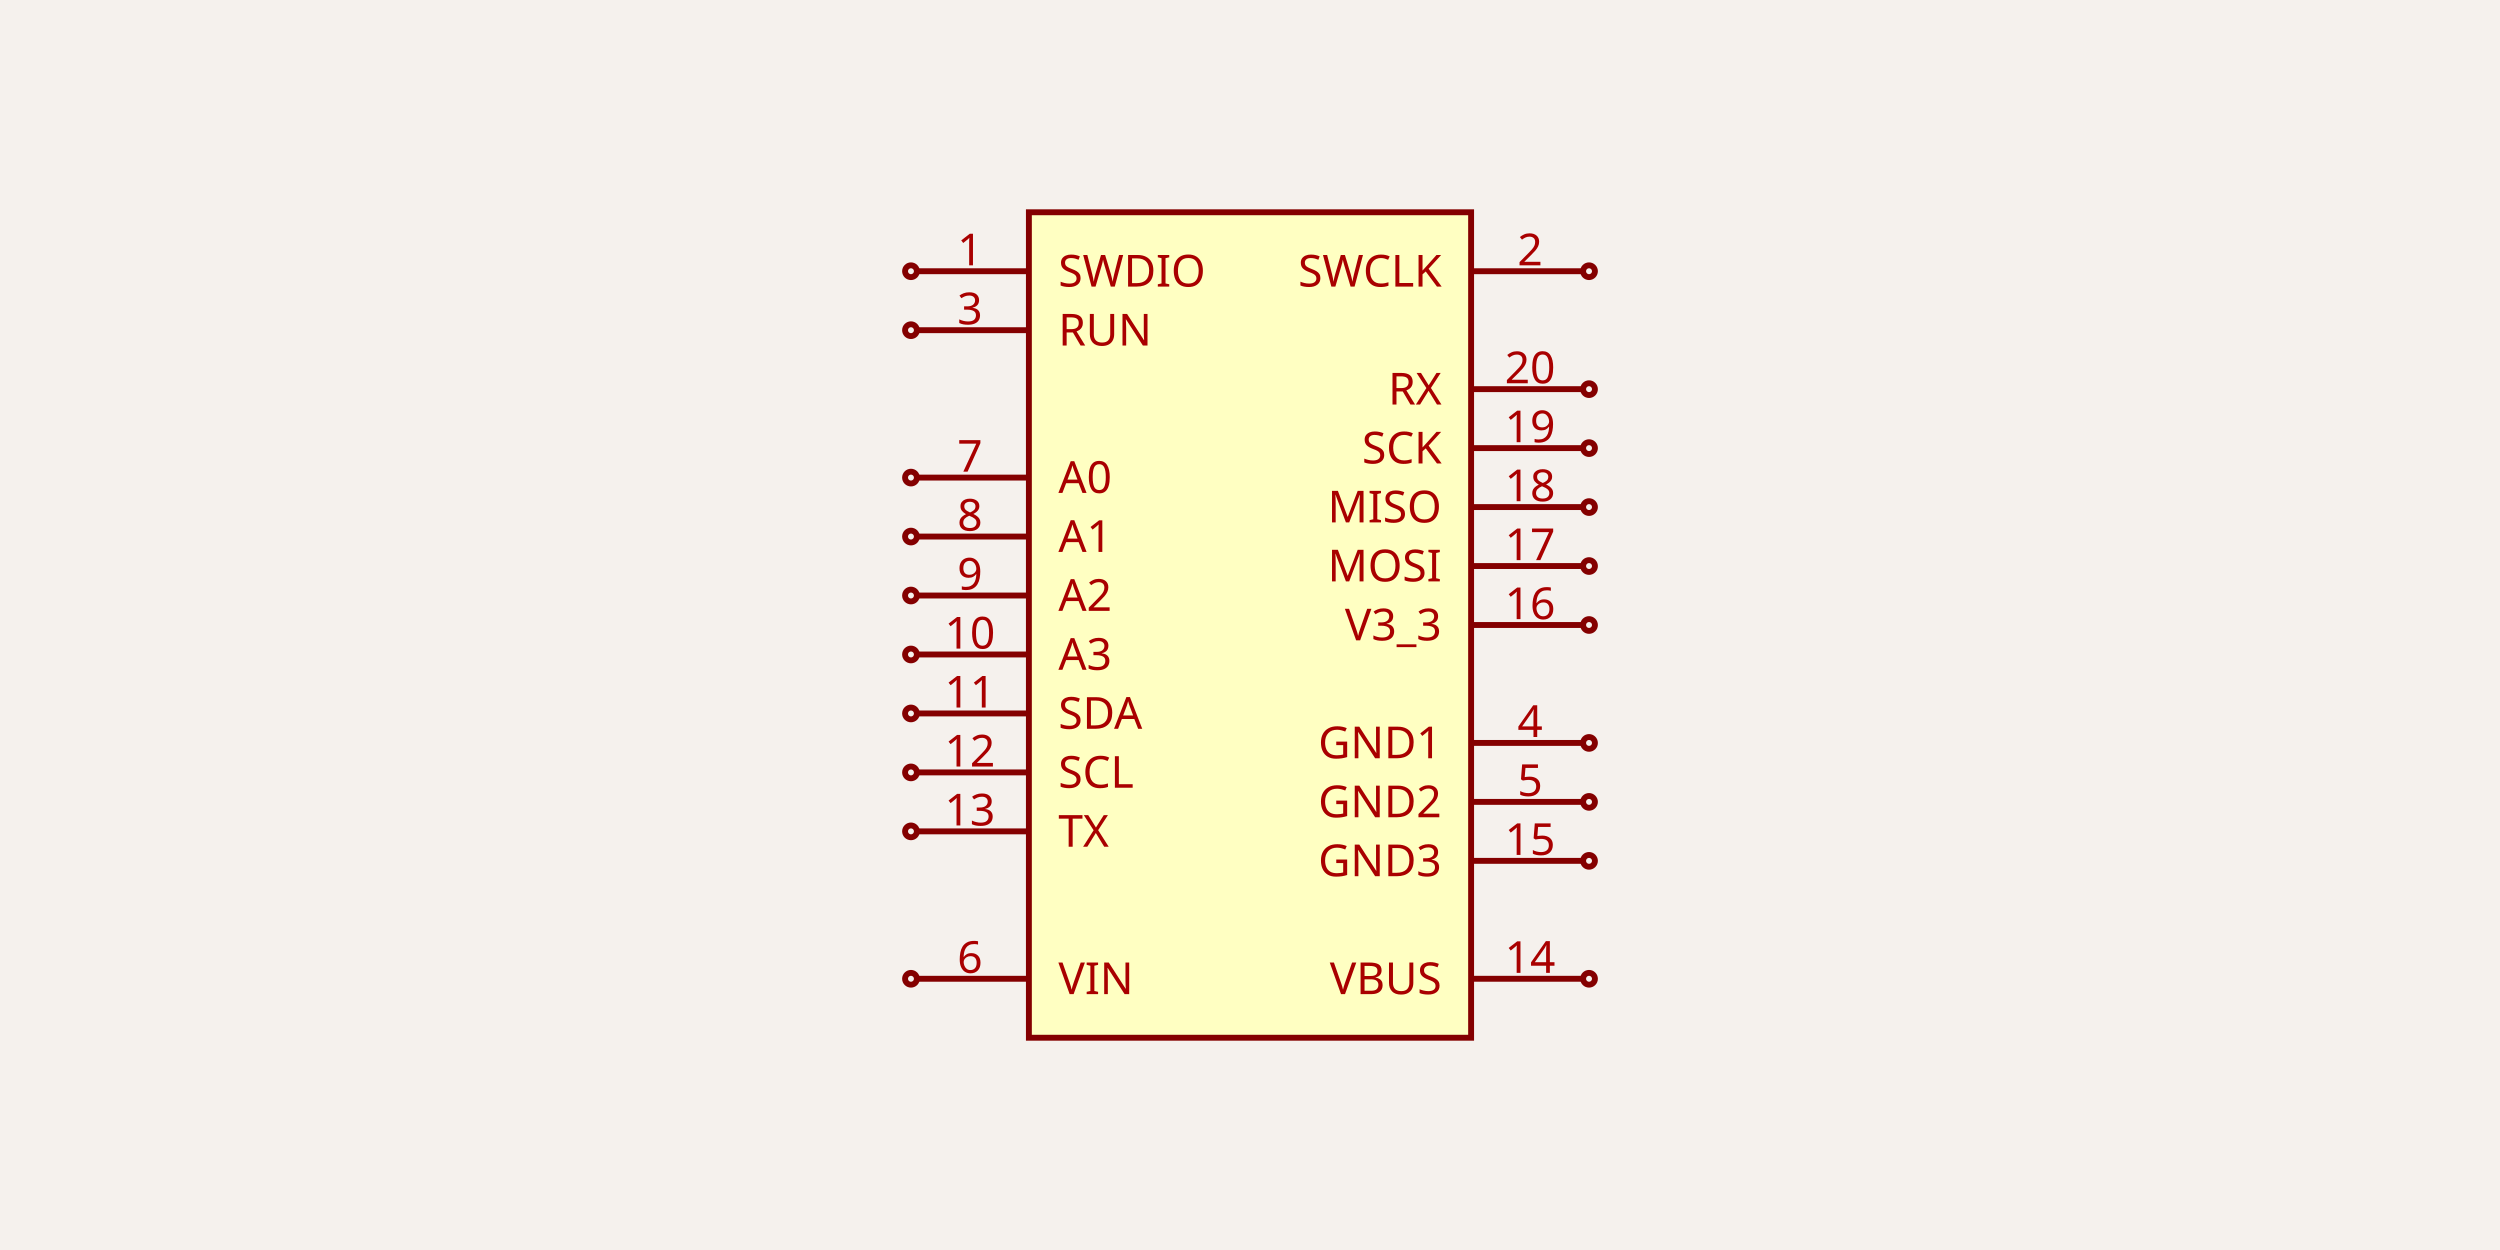
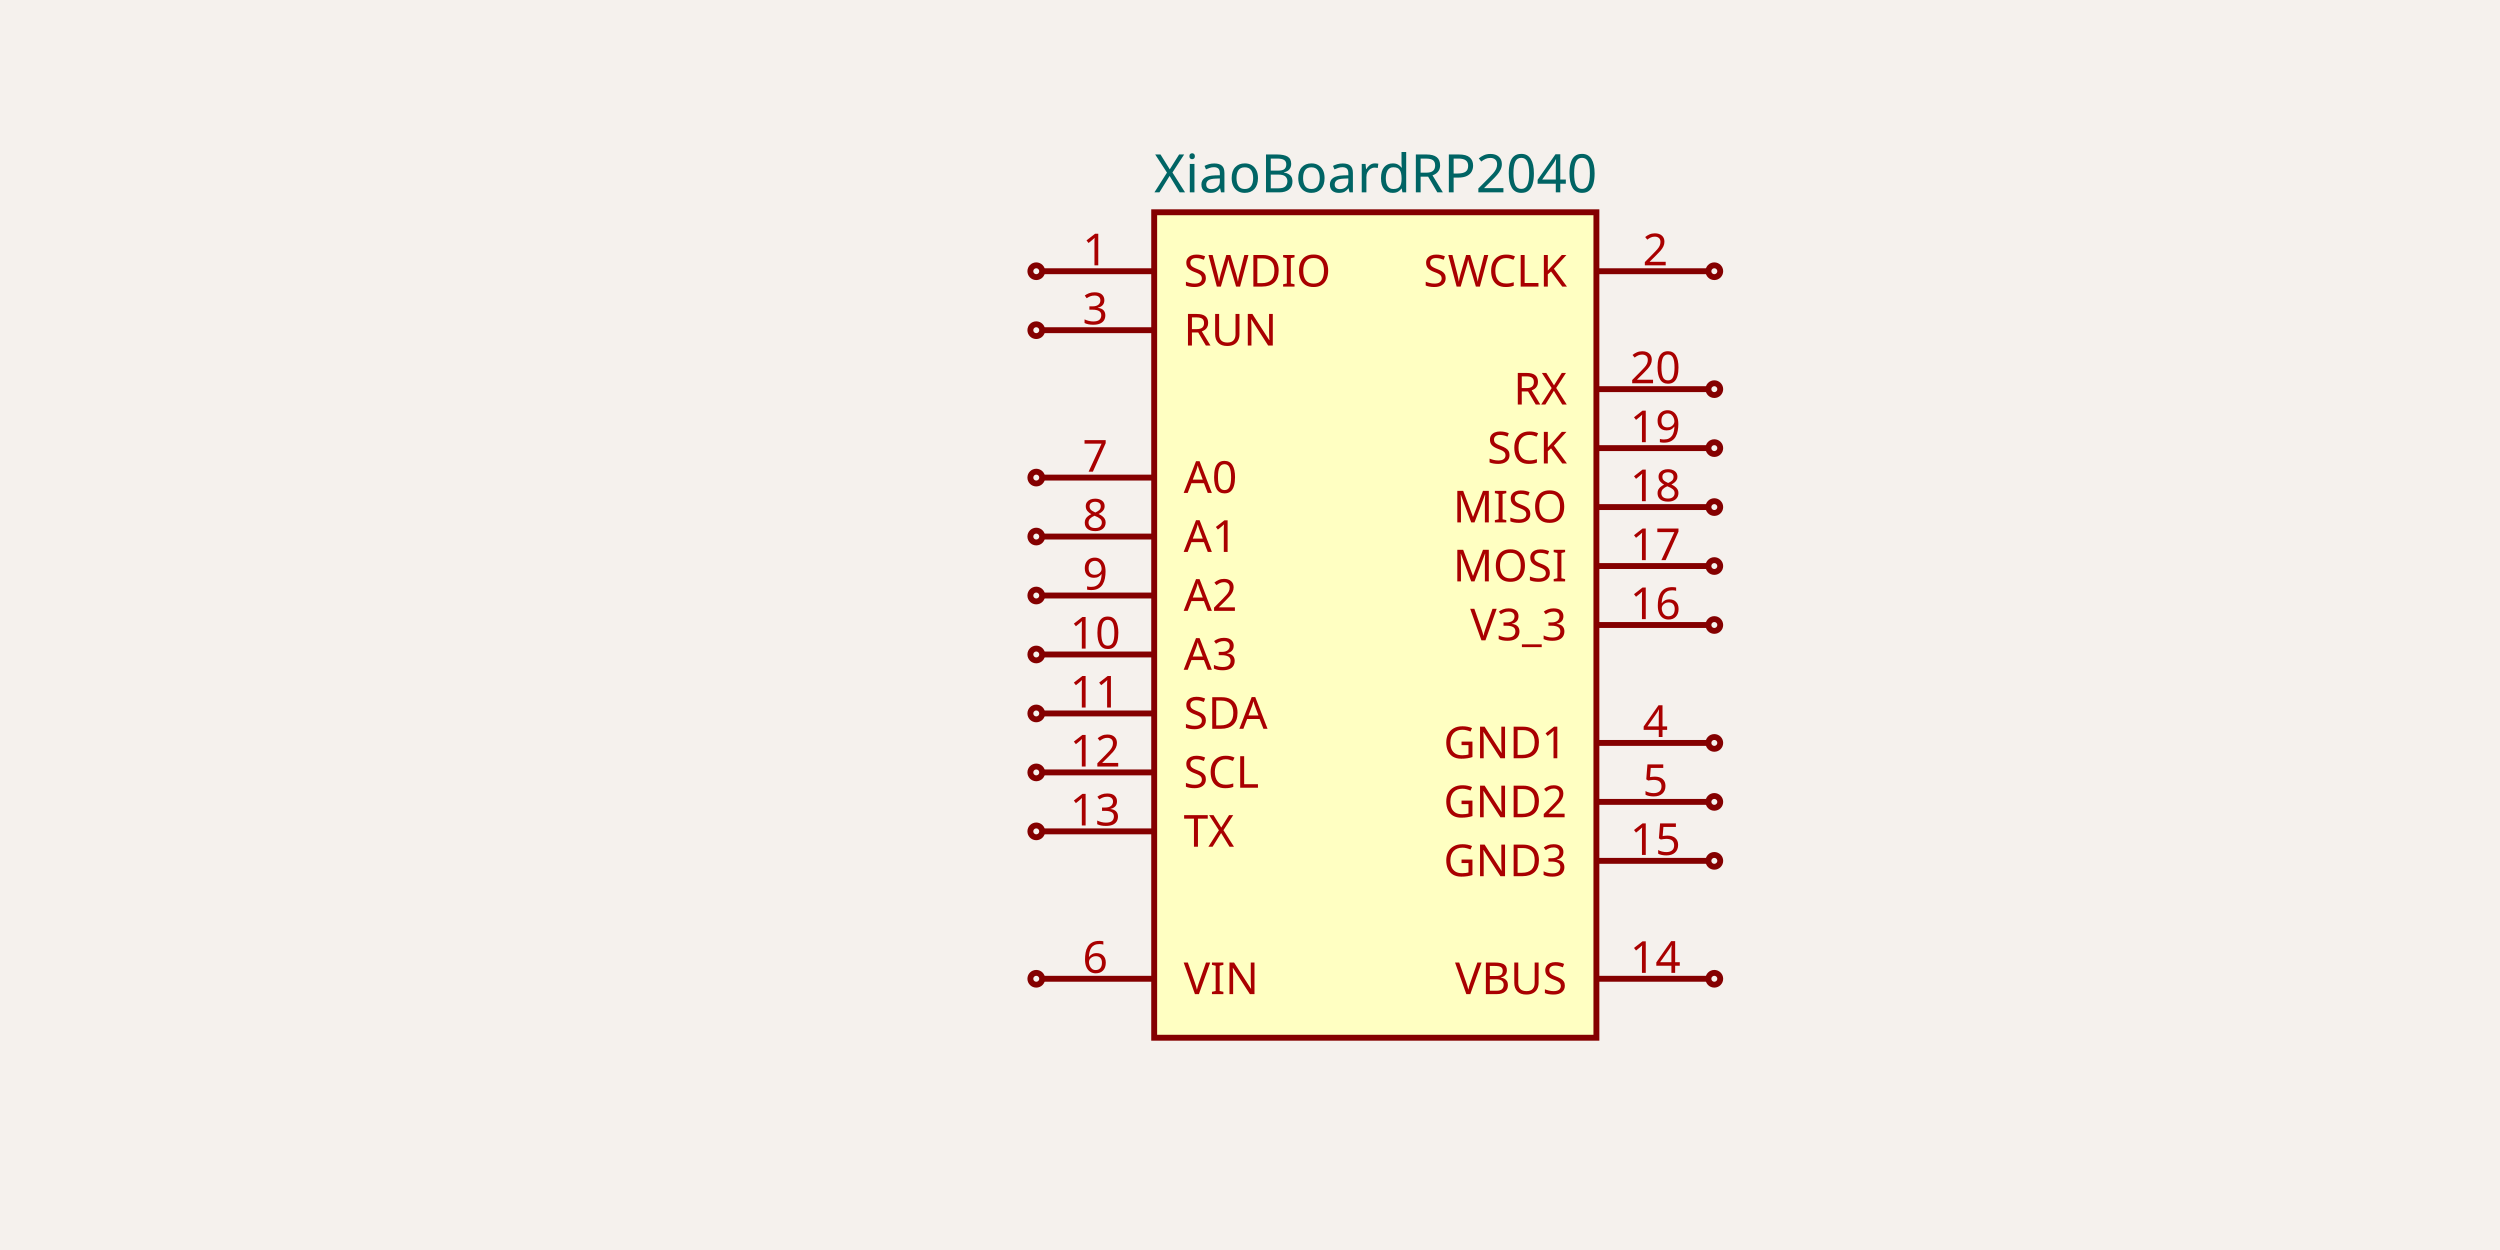
- <svg xmlns="http://www.w3.org/2000/svg" width="1200" height="600" style="background-color: rgb(245, 241, 237)" data-real-to-screen-transform="matrix(141.5094339623,0,0,-141.5094339623,600,300)">
+ <svg xmlns="http://www.w3.org/2000/svg" class="tscircuit-schematic" width="1200" height="600" style="background-color: rgb(245, 241, 237)" data-real-to-screen-transform="matrix(141.5094339623,0,0,-141.5094339623,660.141509434,300)">
  <style>
              .boundary { fill: rgb(245, 241, 237); }
              .schematic-boundary { fill: none; stroke: #fff; }
              .component { fill: none; stroke: rgb(132, 0, 0); }
              .chip { fill: rgb(255, 255, 194); stroke: rgb(132, 0, 0); }
              .component-pin { fill: none; stroke: rgb(132, 0, 0); }
-               /* Basic per-trace hover fallback */
-               .trace:hover {
-                 filter: invert(1);
-               }
-               .trace:hover .trace-crossing-outline {
-                 opacity: 0;
-               }
-               .trace:hover .trace-junction {
-                 filter: invert(1);
-               }
-               /* Net-hover highlighting: when a trace or its overlays are hovered,
-                  invert color for all traces (base + overlays) sharing the same
-                  subcircuit connectivity key. Also hide crossing outline during hover. */
-               
              .text { font-family: sans-serif; fill: rgb(0, 150, 0); }
              .pin-number { fill: rgb(169, 0, 0); }
              .port-label { fill: rgb(0, 100, 100); }
              .component-name { fill: rgb(0, 100, 100); }
+               
            </style>
  <rect class="boundary" x="0" y="0" width="1200" height="600" />
-   <g data-circuit-json-type="schematic_component" data-schematic-component-id="schematic_component_0">
-     <rect class="component chip" x="493.868" y="101.887" width="212.264" height="396.226" stroke-width="2.83px" fill="rgb(255, 255, 194)" stroke="rgb(132, 0, 0)" />
-     <rect class="component-overlay" x="493.868" y="101.887" width="212.264" height="396.226" fill="transparent" />
-     <text x="493.868" y="516.509" fill="#006464" text-anchor="start" dominant-baseline="middle" font-family="sans-serif" font-size="25.472px" transform="rotate(0, 493.8679, 516.5094)" />
-     <text x="493.868" y="83.491" fill="#006464" text-anchor="start" dominant-baseline="middle" font-family="sans-serif" font-size="25.472px" transform="rotate(0, 493.8679, 83.49057)" />
-     <line class="component-pin" x1="493.868" y1="130.189" x2="440.094" y2="130.189" stroke-width="2.83px" />
-     <g data-schematic-port-id="source_port_0">
-       <circle class="component-pin" cx="437.264" cy="130.189" r="2.83" stroke-width="2.83px" />
-       <rect x="434.434" y="127.358" width="5.66" height="5.66" opacity="0" />
-     </g>
-     <text class="pin-number" x="465.566" y="127.358" style="font-family: sans-serif;" fill="rgb(169, 0, 0)" text-anchor="middle" dominant-baseline="auto" font-size="21.226px" transform="">1</text>
-     <text class="pin-number" x="508.019" y="130.189" style="font-family: sans-serif;" fill="rgb(169, 0, 0)" text-anchor="start" dominant-baseline="middle" font-size="21.226px" transform="">SWDIO</text>
-     <line class="component-pin" x1="706.132" y1="130.189" x2="759.906" y2="130.189" stroke-width="2.83px" />
-     <g data-schematic-port-id="source_port_1">
-       <circle class="component-pin" cx="762.736" cy="130.189" r="2.83" stroke-width="2.83px" />
-       <rect x="759.906" y="127.358" width="5.66" height="5.66" opacity="0" />
-     </g>
-     <text class="pin-number" x="734.434" y="127.358" style="font-family: sans-serif;" fill="rgb(169, 0, 0)" text-anchor="middle" dominant-baseline="auto" font-size="21.226px" transform="">2</text>
-     <text class="pin-number" x="691.981" y="130.189" style="font-family: sans-serif;" fill="rgb(169, 0, 0)" text-anchor="end" dominant-baseline="middle" font-size="21.226px" transform="">SWCLK</text>
-     <line class="component-pin" x1="493.868" y1="158.491" x2="440.094" y2="158.491" stroke-width="2.83px" />
-     <g data-schematic-port-id="source_port_2">
-       <circle class="component-pin" cx="437.264" cy="158.491" r="2.83" stroke-width="2.83px" />
-       <rect x="434.434" y="155.66" width="5.66" height="5.66" opacity="0" />
-     </g>
-     <text class="pin-number" x="465.566" y="155.66" style="font-family: sans-serif;" fill="rgb(169, 0, 0)" text-anchor="middle" dominant-baseline="auto" font-size="21.226px" transform="">3</text>
-     <text class="pin-number" x="508.019" y="158.491" style="font-family: sans-serif;" fill="rgb(169, 0, 0)" text-anchor="start" dominant-baseline="middle" font-size="21.226px" transform="">RUN</text>
-     <line class="component-pin" x1="706.132" y1="356.604" x2="759.906" y2="356.604" stroke-width="2.83px" />
-     <g data-schematic-port-id="source_port_3">
-       <circle class="component-pin" cx="762.736" cy="356.604" r="2.83" stroke-width="2.83px" />
-       <rect x="759.906" y="353.774" width="5.66" height="5.66" opacity="0" />
-     </g>
-     <text class="pin-number" x="734.434" y="353.774" style="font-family: sans-serif;" fill="rgb(169, 0, 0)" text-anchor="middle" dominant-baseline="auto" font-size="21.226px" transform="">4</text>
-     <text class="pin-number" x="691.981" y="356.604" style="font-family: sans-serif;" fill="rgb(169, 0, 0)" text-anchor="end" dominant-baseline="middle" font-size="21.226px" transform="">GND1</text>
-     <line class="component-pin" x1="706.132" y1="384.906" x2="759.906" y2="384.906" stroke-width="2.83px" />
-     <g data-schematic-port-id="source_port_4">
-       <circle class="component-pin" cx="762.736" cy="384.906" r="2.83" stroke-width="2.83px" />
-       <rect x="759.906" y="382.075" width="5.66" height="5.66" opacity="0" />
-     </g>
-     <text class="pin-number" x="734.434" y="382.075" style="font-family: sans-serif;" fill="rgb(169, 0, 0)" text-anchor="middle" dominant-baseline="auto" font-size="21.226px" transform="">5</text>
-     <text class="pin-number" x="691.981" y="384.906" style="font-family: sans-serif;" fill="rgb(169, 0, 0)" text-anchor="end" dominant-baseline="middle" font-size="21.226px" transform="">GND2</text>
-     <line class="component-pin" x1="493.868" y1="469.811" x2="440.094" y2="469.811" stroke-width="2.83px" />
-     <g data-schematic-port-id="source_port_5">
-       <circle class="component-pin" cx="437.264" cy="469.811" r="2.83" stroke-width="2.83px" />
-       <rect x="434.434" y="466.981" width="5.66" height="5.66" opacity="0" />
-     </g>
-     <text class="pin-number" x="465.566" y="466.981" style="font-family: sans-serif;" fill="rgb(169, 0, 0)" text-anchor="middle" dominant-baseline="auto" font-size="21.226px" transform="">6</text>
-     <text class="pin-number" x="508.019" y="469.811" style="font-family: sans-serif;" fill="rgb(169, 0, 0)" text-anchor="start" dominant-baseline="middle" font-size="21.226px" transform="">VIN</text>
-     <line class="component-pin" x1="493.868" y1="229.245" x2="440.094" y2="229.245" stroke-width="2.83px" />
-     <g data-schematic-port-id="source_port_6">
-       <circle class="component-pin" cx="437.264" cy="229.245" r="2.83" stroke-width="2.83px" />
-       <rect x="434.434" y="226.415" width="5.66" height="5.66" opacity="0" />
-     </g>
-     <text class="pin-number" x="465.566" y="226.415" style="font-family: sans-serif;" fill="rgb(169, 0, 0)" text-anchor="middle" dominant-baseline="auto" font-size="21.226px" transform="">7</text>
-     <text class="pin-number" x="508.019" y="229.245" style="font-family: sans-serif;" fill="rgb(169, 0, 0)" text-anchor="start" dominant-baseline="middle" font-size="21.226px" transform="">A0</text>
-     <line class="component-pin" x1="493.868" y1="257.547" x2="440.094" y2="257.547" stroke-width="2.83px" />
-     <g data-schematic-port-id="source_port_7">
-       <circle class="component-pin" cx="437.264" cy="257.547" r="2.83" stroke-width="2.83px" />
-       <rect x="434.434" y="254.717" width="5.66" height="5.66" opacity="0" />
-     </g>
-     <text class="pin-number" x="465.566" y="254.717" style="font-family: sans-serif;" fill="rgb(169, 0, 0)" text-anchor="middle" dominant-baseline="auto" font-size="21.226px" transform="">8</text>
-     <text class="pin-number" x="508.019" y="257.547" style="font-family: sans-serif;" fill="rgb(169, 0, 0)" text-anchor="start" dominant-baseline="middle" font-size="21.226px" transform="">A1</text>
-     <line class="component-pin" x1="493.868" y1="285.849" x2="440.094" y2="285.849" stroke-width="2.83px" />
-     <g data-schematic-port-id="source_port_8">
-       <circle class="component-pin" cx="437.264" cy="285.849" r="2.83" stroke-width="2.83px" />
-       <rect x="434.434" y="283.019" width="5.66" height="5.66" opacity="0" />
-     </g>
-     <text class="pin-number" x="465.566" y="283.019" style="font-family: sans-serif;" fill="rgb(169, 0, 0)" text-anchor="middle" dominant-baseline="auto" font-size="21.226px" transform="">9</text>
-     <text class="pin-number" x="508.019" y="285.849" style="font-family: sans-serif;" fill="rgb(169, 0, 0)" text-anchor="start" dominant-baseline="middle" font-size="21.226px" transform="">A2</text>
-     <line class="component-pin" x1="493.868" y1="314.151" x2="440.094" y2="314.151" stroke-width="2.83px" />
-     <g data-schematic-port-id="source_port_9">
-       <circle class="component-pin" cx="437.264" cy="314.151" r="2.83" stroke-width="2.83px" />
-       <rect x="434.434" y="311.321" width="5.66" height="5.66" opacity="0" />
-     </g>
-     <text class="pin-number" x="465.566" y="311.321" style="font-family: sans-serif;" fill="rgb(169, 0, 0)" text-anchor="middle" dominant-baseline="auto" font-size="21.226px" transform="">10</text>
-     <text class="pin-number" x="508.019" y="314.151" style="font-family: sans-serif;" fill="rgb(169, 0, 0)" text-anchor="start" dominant-baseline="middle" font-size="21.226px" transform="">A3</text>
-     <line class="component-pin" x1="493.868" y1="342.453" x2="440.094" y2="342.453" stroke-width="2.83px" />
-     <g data-schematic-port-id="source_port_10">
-       <circle class="component-pin" cx="437.264" cy="342.453" r="2.83" stroke-width="2.83px" />
-       <rect x="434.434" y="339.623" width="5.66" height="5.66" opacity="0" />
-     </g>
-     <text class="pin-number" x="465.566" y="339.623" style="font-family: sans-serif;" fill="rgb(169, 0, 0)" text-anchor="middle" dominant-baseline="auto" font-size="21.226px" transform="">11</text>
-     <text class="pin-number" x="508.019" y="342.453" style="font-family: sans-serif;" fill="rgb(169, 0, 0)" text-anchor="start" dominant-baseline="middle" font-size="21.226px" transform="">SDA</text>
-     <line class="component-pin" x1="493.868" y1="370.755" x2="440.094" y2="370.755" stroke-width="2.83px" />
-     <g data-schematic-port-id="source_port_11">
-       <circle class="component-pin" cx="437.264" cy="370.755" r="2.83" stroke-width="2.83px" />
-       <rect x="434.434" y="367.925" width="5.66" height="5.66" opacity="0" />
-     </g>
-     <text class="pin-number" x="465.566" y="367.925" style="font-family: sans-serif;" fill="rgb(169, 0, 0)" text-anchor="middle" dominant-baseline="auto" font-size="21.226px" transform="">12</text>
-     <text class="pin-number" x="508.019" y="370.755" style="font-family: sans-serif;" fill="rgb(169, 0, 0)" text-anchor="start" dominant-baseline="middle" font-size="21.226px" transform="">SCL</text>
-     <line class="component-pin" x1="493.868" y1="399.057" x2="440.094" y2="399.057" stroke-width="2.83px" />
-     <g data-schematic-port-id="source_port_12">
-       <circle class="component-pin" cx="437.264" cy="399.057" r="2.83" stroke-width="2.83px" />
-       <rect x="434.434" y="396.226" width="5.66" height="5.66" opacity="0" />
-     </g>
-     <text class="pin-number" x="465.566" y="396.226" style="font-family: sans-serif;" fill="rgb(169, 0, 0)" text-anchor="middle" dominant-baseline="auto" font-size="21.226px" transform="">13</text>
-     <text class="pin-number" x="508.019" y="399.057" style="font-family: sans-serif;" fill="rgb(169, 0, 0)" text-anchor="start" dominant-baseline="middle" font-size="21.226px" transform="">TX</text>
-     <line class="component-pin" x1="706.132" y1="469.811" x2="759.906" y2="469.811" stroke-width="2.83px" />
-     <g data-schematic-port-id="source_port_13">
-       <circle class="component-pin" cx="762.736" cy="469.811" r="2.83" stroke-width="2.83px" />
-       <rect x="759.906" y="466.981" width="5.66" height="5.66" opacity="0" />
-     </g>
-     <text class="pin-number" x="734.434" y="466.981" style="font-family: sans-serif;" fill="rgb(169, 0, 0)" text-anchor="middle" dominant-baseline="auto" font-size="21.226px" transform="">14</text>
-     <text class="pin-number" x="691.981" y="469.811" style="font-family: sans-serif;" fill="rgb(169, 0, 0)" text-anchor="end" dominant-baseline="middle" font-size="21.226px" transform="">VBUS</text>
-     <line class="component-pin" x1="706.132" y1="413.208" x2="759.906" y2="413.208" stroke-width="2.83px" />
-     <g data-schematic-port-id="source_port_14">
-       <circle class="component-pin" cx="762.736" cy="413.208" r="2.83" stroke-width="2.83px" />
-       <rect x="759.906" y="410.377" width="5.66" height="5.66" opacity="0" />
-     </g>
-     <text class="pin-number" x="734.434" y="410.377" style="font-family: sans-serif;" fill="rgb(169, 0, 0)" text-anchor="middle" dominant-baseline="auto" font-size="21.226px" transform="">15</text>
-     <text class="pin-number" x="691.981" y="413.208" style="font-family: sans-serif;" fill="rgb(169, 0, 0)" text-anchor="end" dominant-baseline="middle" font-size="21.226px" transform="">GND3</text>
-     <line class="component-pin" x1="706.132" y1="300" x2="759.906" y2="300" stroke-width="2.83px" />
-     <g data-schematic-port-id="source_port_15">
-       <circle class="component-pin" cx="762.736" cy="300" r="2.83" stroke-width="2.83px" />
-       <rect x="759.906" y="297.17" width="5.66" height="5.66" opacity="0" />
-     </g>
-     <text class="pin-number" x="734.434" y="297.17" style="font-family: sans-serif;" fill="rgb(169, 0, 0)" text-anchor="middle" dominant-baseline="auto" font-size="21.226px" transform="">16</text>
-     <text class="pin-number" x="691.981" y="300" style="font-family: sans-serif;" fill="rgb(169, 0, 0)" text-anchor="end" dominant-baseline="middle" font-size="21.226px" transform="">V3_3</text>
-     <line class="component-pin" x1="706.132" y1="271.698" x2="759.906" y2="271.698" stroke-width="2.83px" />
-     <g data-schematic-port-id="source_port_16">
-       <circle class="component-pin" cx="762.736" cy="271.698" r="2.83" stroke-width="2.83px" />
-       <rect x="759.906" y="268.868" width="5.66" height="5.66" opacity="0" />
-     </g>
-     <text class="pin-number" x="734.434" y="268.868" style="font-family: sans-serif;" fill="rgb(169, 0, 0)" text-anchor="middle" dominant-baseline="auto" font-size="21.226px" transform="">17</text>
-     <text class="pin-number" x="691.981" y="271.698" style="font-family: sans-serif;" fill="rgb(169, 0, 0)" text-anchor="end" dominant-baseline="middle" font-size="21.226px" transform="">MOSI</text>
-     <line class="component-pin" x1="706.132" y1="243.396" x2="759.906" y2="243.396" stroke-width="2.83px" />
-     <g data-schematic-port-id="source_port_17">
-       <circle class="component-pin" cx="762.736" cy="243.396" r="2.83" stroke-width="2.83px" />
-       <rect x="759.906" y="240.566" width="5.66" height="5.66" opacity="0" />
-     </g>
-     <text class="pin-number" x="734.434" y="240.566" style="font-family: sans-serif;" fill="rgb(169, 0, 0)" text-anchor="middle" dominant-baseline="auto" font-size="21.226px" transform="">18</text>
-     <text class="pin-number" x="691.981" y="243.396" style="font-family: sans-serif;" fill="rgb(169, 0, 0)" text-anchor="end" dominant-baseline="middle" font-size="21.226px" transform="">MISO</text>
-     <line class="component-pin" x1="706.132" y1="215.094" x2="759.906" y2="215.094" stroke-width="2.83px" />
-     <g data-schematic-port-id="source_port_18">
-       <circle class="component-pin" cx="762.736" cy="215.094" r="2.83" stroke-width="2.83px" />
-       <rect x="759.906" y="212.264" width="5.66" height="5.66" opacity="0" />
-     </g>
-     <text class="pin-number" x="734.434" y="212.264" style="font-family: sans-serif;" fill="rgb(169, 0, 0)" text-anchor="middle" dominant-baseline="auto" font-size="21.226px" transform="">19</text>
-     <text class="pin-number" x="691.981" y="215.094" style="font-family: sans-serif;" fill="rgb(169, 0, 0)" text-anchor="end" dominant-baseline="middle" font-size="21.226px" transform="">SCK</text>
-     <line class="component-pin" x1="706.132" y1="186.792" x2="759.906" y2="186.792" stroke-width="2.83px" />
-     <g data-schematic-port-id="source_port_19">
-       <circle class="component-pin" cx="762.736" cy="186.792" r="2.83" stroke-width="2.83px" />
-       <rect x="759.906" y="183.962" width="5.66" height="5.66" opacity="0" />
-     </g>
-     <text class="pin-number" x="734.434" y="183.962" style="font-family: sans-serif;" fill="rgb(169, 0, 0)" text-anchor="middle" dominant-baseline="auto" font-size="21.226px" transform="">20</text>
-     <text class="pin-number" x="691.981" y="186.792" style="font-family: sans-serif;" fill="rgb(169, 0, 0)" text-anchor="end" dominant-baseline="middle" font-size="21.226px" transform="">RX</text>
-   </g>
-   <g class="schematic-port-hover" data-schematic-port-id="source_port_0">
-     <circle cx="437.264" cy="130.189" r="5.66" fill="red" opacity="0" />
-   </g>
-   <g class="schematic-port-hover" data-schematic-port-id="source_port_1">
-     <circle cx="762.736" cy="130.189" r="5.66" fill="red" opacity="0" />
-   </g>
-   <g class="schematic-port-hover" data-schematic-port-id="source_port_2">
-     <circle cx="437.264" cy="158.491" r="5.66" fill="red" opacity="0" />
-   </g>
-   <g class="schematic-port-hover" data-schematic-port-id="source_port_3">
-     <circle cx="762.736" cy="356.604" r="5.66" fill="red" opacity="0" />
-   </g>
-   <g class="schematic-port-hover" data-schematic-port-id="source_port_4">
-     <circle cx="762.736" cy="384.906" r="5.66" fill="red" opacity="0" />
-   </g>
-   <g class="schematic-port-hover" data-schematic-port-id="source_port_5">
-     <circle cx="437.264" cy="469.811" r="5.66" fill="red" opacity="0" />
-   </g>
-   <g class="schematic-port-hover" data-schematic-port-id="source_port_6">
-     <circle cx="437.264" cy="229.245" r="5.66" fill="red" opacity="0" />
-   </g>
-   <g class="schematic-port-hover" data-schematic-port-id="source_port_7">
-     <circle cx="437.264" cy="257.547" r="5.66" fill="red" opacity="0" />
-   </g>
-   <g class="schematic-port-hover" data-schematic-port-id="source_port_8">
-     <circle cx="437.264" cy="285.849" r="5.66" fill="red" opacity="0" />
-   </g>
-   <g class="schematic-port-hover" data-schematic-port-id="source_port_9">
-     <circle cx="437.264" cy="314.151" r="5.66" fill="red" opacity="0" />
-   </g>
-   <g class="schematic-port-hover" data-schematic-port-id="source_port_10">
-     <circle cx="437.264" cy="342.453" r="5.66" fill="red" opacity="0" />
-   </g>
-   <g class="schematic-port-hover" data-schematic-port-id="source_port_11">
-     <circle cx="437.264" cy="370.755" r="5.66" fill="red" opacity="0" />
-   </g>
-   <g class="schematic-port-hover" data-schematic-port-id="source_port_12">
-     <circle cx="437.264" cy="399.057" r="5.66" fill="red" opacity="0" />
-   </g>
-   <g class="schematic-port-hover" data-schematic-port-id="source_port_13">
-     <circle cx="762.736" cy="469.811" r="5.66" fill="red" opacity="0" />
-   </g>
-   <g class="schematic-port-hover" data-schematic-port-id="source_port_14">
-     <circle cx="762.736" cy="413.208" r="5.66" fill="red" opacity="0" />
-   </g>
-   <g class="schematic-port-hover" data-schematic-port-id="source_port_15">
-     <circle cx="762.736" cy="300" r="5.66" fill="red" opacity="0" />
-   </g>
-   <g class="schematic-port-hover" data-schematic-port-id="source_port_16">
-     <circle cx="762.736" cy="271.698" r="5.66" fill="red" opacity="0" />
-   </g>
-   <g class="schematic-port-hover" data-schematic-port-id="source_port_17">
-     <circle cx="762.736" cy="243.396" r="5.66" fill="red" opacity="0" />
-   </g>
-   <g class="schematic-port-hover" data-schematic-port-id="source_port_18">
-     <circle cx="762.736" cy="215.094" r="5.66" fill="red" opacity="0" />
-   </g>
-   <g class="schematic-port-hover" data-schematic-port-id="source_port_19">
-     <circle cx="762.736" cy="186.792" r="5.66" fill="red" opacity="0" />
+   <g class="sch-component" data-circuit-json-type="schematic_component" data-schematic-component-id="schematic_component_0">
+     <rect class="component chip sch-component-body" x="554.009" y="101.887" width="212.264" height="396.226" stroke-width="2.83px" fill="rgb(255, 255, 194)" stroke="rgb(132, 0, 0)" />
+     <rect class="component-overlay sch-component-overlay" x="554.009" y="101.887" width="212.264" height="396.226" fill="transparent" />
+     <text class="sch-text" x="554.009" y="516.509" fill="#006464" text-anchor="start" dominant-baseline="middle" font-family="sans-serif" font-size="25.472px" transform="rotate(0, 554.0094, 516.5094)" />
+     <text class="sch-text" x="554.009" y="83.491" fill="#006464" text-anchor="start" dominant-baseline="middle" font-family="sans-serif" font-size="25.472px" transform="rotate(0, 554.0094, 83.49057)">XiaoBoardRP2040</text>
+     <line class="component-pin sch-component-pin sch-port-line" x1="554.009" y1="130.189" x2="500.236" y2="130.189" stroke-width="2.83px" />
+     <g class="sch-port" data-schematic-port-id="source_port_0">
+       <circle class="component-pin sch-component-pin sch-port-terminal" cx="497.406" cy="130.189" r="2.83" stroke-width="2.83px" />
+       <rect x="494.575" y="127.358" width="5.66" height="5.66" opacity="0" />
+     </g>
+     <text class="pin-number sch-pin-number" x="525.708" y="127.358" style="font-family: sans-serif;" fill="rgb(169, 0, 0)" text-anchor="middle" dominant-baseline="auto" font-size="21.226px" transform="">1</text>
+     <text class="pin-number sch-pin-label" x="568.16" y="130.189" style="font-family: sans-serif;" fill="rgb(169, 0, 0)" text-anchor="start" dominant-baseline="middle" font-size="21.226px" transform="">SWDIO</text>
+     <line class="component-pin sch-component-pin sch-port-line" x1="766.274" y1="130.189" x2="820.047" y2="130.189" stroke-width="2.83px" />
+     <g class="sch-port" data-schematic-port-id="source_port_1">
+       <circle class="component-pin sch-component-pin sch-port-terminal" cx="822.877" cy="130.189" r="2.83" stroke-width="2.83px" />
+       <rect x="820.047" y="127.358" width="5.66" height="5.66" opacity="0" />
+     </g>
+     <text class="pin-number sch-pin-number" x="794.575" y="127.358" style="font-family: sans-serif;" fill="rgb(169, 0, 0)" text-anchor="middle" dominant-baseline="auto" font-size="21.226px" transform="">2</text>
+     <text class="pin-number sch-pin-label" x="752.123" y="130.189" style="font-family: sans-serif;" fill="rgb(169, 0, 0)" text-anchor="end" dominant-baseline="middle" font-size="21.226px" transform="">SWCLK</text>
+     <line class="component-pin sch-component-pin sch-port-line" x1="554.009" y1="158.491" x2="500.236" y2="158.491" stroke-width="2.83px" />
+     <g class="sch-port" data-schematic-port-id="source_port_2">
+       <circle class="component-pin sch-component-pin sch-port-terminal" cx="497.406" cy="158.491" r="2.83" stroke-width="2.83px" />
+       <rect x="494.575" y="155.66" width="5.66" height="5.66" opacity="0" />
+     </g>
+     <text class="pin-number sch-pin-number" x="525.708" y="155.66" style="font-family: sans-serif;" fill="rgb(169, 0, 0)" text-anchor="middle" dominant-baseline="auto" font-size="21.226px" transform="">3</text>
+     <text class="pin-number sch-pin-label" x="568.16" y="158.491" style="font-family: sans-serif;" fill="rgb(169, 0, 0)" text-anchor="start" dominant-baseline="middle" font-size="21.226px" transform="">RUN</text>
+     <line class="component-pin sch-component-pin sch-port-line" x1="766.274" y1="356.604" x2="820.047" y2="356.604" stroke-width="2.83px" />
+     <g class="sch-port" data-schematic-port-id="source_port_3">
+       <circle class="component-pin sch-component-pin sch-port-terminal" cx="822.877" cy="356.604" r="2.83" stroke-width="2.83px" />
+       <rect x="820.047" y="353.774" width="5.66" height="5.66" opacity="0" />
+     </g>
+     <text class="pin-number sch-pin-number" x="794.575" y="353.774" style="font-family: sans-serif;" fill="rgb(169, 0, 0)" text-anchor="middle" dominant-baseline="auto" font-size="21.226px" transform="">4</text>
+     <text class="pin-number sch-pin-label" x="752.123" y="356.604" style="font-family: sans-serif;" fill="rgb(169, 0, 0)" text-anchor="end" dominant-baseline="middle" font-size="21.226px" transform="">GND1</text>
+     <line class="component-pin sch-component-pin sch-port-line" x1="766.274" y1="384.906" x2="820.047" y2="384.906" stroke-width="2.83px" />
+     <g class="sch-port" data-schematic-port-id="source_port_4">
+       <circle class="component-pin sch-component-pin sch-port-terminal" cx="822.877" cy="384.906" r="2.83" stroke-width="2.83px" />
+       <rect x="820.047" y="382.075" width="5.66" height="5.66" opacity="0" />
+     </g>
+     <text class="pin-number sch-pin-number" x="794.575" y="382.075" style="font-family: sans-serif;" fill="rgb(169, 0, 0)" text-anchor="middle" dominant-baseline="auto" font-size="21.226px" transform="">5</text>
+     <text class="pin-number sch-pin-label" x="752.123" y="384.906" style="font-family: sans-serif;" fill="rgb(169, 0, 0)" text-anchor="end" dominant-baseline="middle" font-size="21.226px" transform="">GND2</text>
+     <line class="component-pin sch-component-pin sch-port-line" x1="554.009" y1="469.811" x2="500.236" y2="469.811" stroke-width="2.83px" />
+     <g class="sch-port" data-schematic-port-id="source_port_5">
+       <circle class="component-pin sch-component-pin sch-port-terminal" cx="497.406" cy="469.811" r="2.83" stroke-width="2.83px" />
+       <rect x="494.575" y="466.981" width="5.66" height="5.66" opacity="0" />
+     </g>
+     <text class="pin-number sch-pin-number" x="525.708" y="466.981" style="font-family: sans-serif;" fill="rgb(169, 0, 0)" text-anchor="middle" dominant-baseline="auto" font-size="21.226px" transform="">6</text>
+     <text class="pin-number sch-pin-label" x="568.16" y="469.811" style="font-family: sans-serif;" fill="rgb(169, 0, 0)" text-anchor="start" dominant-baseline="middle" font-size="21.226px" transform="">VIN</text>
+     <line class="component-pin sch-component-pin sch-port-line" x1="554.009" y1="229.245" x2="500.236" y2="229.245" stroke-width="2.83px" />
+     <g class="sch-port" data-schematic-port-id="source_port_6">
+       <circle class="component-pin sch-component-pin sch-port-terminal" cx="497.406" cy="229.245" r="2.83" stroke-width="2.83px" />
+       <rect x="494.575" y="226.415" width="5.66" height="5.66" opacity="0" />
+     </g>
+     <text class="pin-number sch-pin-number" x="525.708" y="226.415" style="font-family: sans-serif;" fill="rgb(169, 0, 0)" text-anchor="middle" dominant-baseline="auto" font-size="21.226px" transform="">7</text>
+     <text class="pin-number sch-pin-label" x="568.16" y="229.245" style="font-family: sans-serif;" fill="rgb(169, 0, 0)" text-anchor="start" dominant-baseline="middle" font-size="21.226px" transform="">A0</text>
+     <line class="component-pin sch-component-pin sch-port-line" x1="554.009" y1="257.547" x2="500.236" y2="257.547" stroke-width="2.83px" />
+     <g class="sch-port" data-schematic-port-id="source_port_7">
+       <circle class="component-pin sch-component-pin sch-port-terminal" cx="497.406" cy="257.547" r="2.83" stroke-width="2.83px" />
+       <rect x="494.575" y="254.717" width="5.66" height="5.66" opacity="0" />
+     </g>
+     <text class="pin-number sch-pin-number" x="525.708" y="254.717" style="font-family: sans-serif;" fill="rgb(169, 0, 0)" text-anchor="middle" dominant-baseline="auto" font-size="21.226px" transform="">8</text>
+     <text class="pin-number sch-pin-label" x="568.16" y="257.547" style="font-family: sans-serif;" fill="rgb(169, 0, 0)" text-anchor="start" dominant-baseline="middle" font-size="21.226px" transform="">A1</text>
+     <line class="component-pin sch-component-pin sch-port-line" x1="554.009" y1="285.849" x2="500.236" y2="285.849" stroke-width="2.83px" />
+     <g class="sch-port" data-schematic-port-id="source_port_8">
+       <circle class="component-pin sch-component-pin sch-port-terminal" cx="497.406" cy="285.849" r="2.83" stroke-width="2.83px" />
+       <rect x="494.575" y="283.019" width="5.66" height="5.66" opacity="0" />
+     </g>
+     <text class="pin-number sch-pin-number" x="525.708" y="283.019" style="font-family: sans-serif;" fill="rgb(169, 0, 0)" text-anchor="middle" dominant-baseline="auto" font-size="21.226px" transform="">9</text>
+     <text class="pin-number sch-pin-label" x="568.16" y="285.849" style="font-family: sans-serif;" fill="rgb(169, 0, 0)" text-anchor="start" dominant-baseline="middle" font-size="21.226px" transform="">A2</text>
+     <line class="component-pin sch-component-pin sch-port-line" x1="554.009" y1="314.151" x2="500.236" y2="314.151" stroke-width="2.83px" />
+     <g class="sch-port" data-schematic-port-id="source_port_9">
+       <circle class="component-pin sch-component-pin sch-port-terminal" cx="497.406" cy="314.151" r="2.83" stroke-width="2.83px" />
+       <rect x="494.575" y="311.321" width="5.66" height="5.66" opacity="0" />
+     </g>
+     <text class="pin-number sch-pin-number" x="525.708" y="311.321" style="font-family: sans-serif;" fill="rgb(169, 0, 0)" text-anchor="middle" dominant-baseline="auto" font-size="21.226px" transform="">10</text>
+     <text class="pin-number sch-pin-label" x="568.16" y="314.151" style="font-family: sans-serif;" fill="rgb(169, 0, 0)" text-anchor="start" dominant-baseline="middle" font-size="21.226px" transform="">A3</text>
+     <line class="component-pin sch-component-pin sch-port-line" x1="554.009" y1="342.453" x2="500.236" y2="342.453" stroke-width="2.83px" />
+     <g class="sch-port" data-schematic-port-id="source_port_10">
+       <circle class="component-pin sch-component-pin sch-port-terminal" cx="497.406" cy="342.453" r="2.83" stroke-width="2.83px" />
+       <rect x="494.575" y="339.623" width="5.66" height="5.66" opacity="0" />
+     </g>
+     <text class="pin-number sch-pin-number" x="525.708" y="339.623" style="font-family: sans-serif;" fill="rgb(169, 0, 0)" text-anchor="middle" dominant-baseline="auto" font-size="21.226px" transform="">11</text>
+     <text class="pin-number sch-pin-label" x="568.16" y="342.453" style="font-family: sans-serif;" fill="rgb(169, 0, 0)" text-anchor="start" dominant-baseline="middle" font-size="21.226px" transform="">SDA</text>
+     <line class="component-pin sch-component-pin sch-port-line" x1="554.009" y1="370.755" x2="500.236" y2="370.755" stroke-width="2.83px" />
+     <g class="sch-port" data-schematic-port-id="source_port_11">
+       <circle class="component-pin sch-component-pin sch-port-terminal" cx="497.406" cy="370.755" r="2.83" stroke-width="2.83px" />
+       <rect x="494.575" y="367.925" width="5.66" height="5.66" opacity="0" />
+     </g>
+     <text class="pin-number sch-pin-number" x="525.708" y="367.925" style="font-family: sans-serif;" fill="rgb(169, 0, 0)" text-anchor="middle" dominant-baseline="auto" font-size="21.226px" transform="">12</text>
+     <text class="pin-number sch-pin-label" x="568.16" y="370.755" style="font-family: sans-serif;" fill="rgb(169, 0, 0)" text-anchor="start" dominant-baseline="middle" font-size="21.226px" transform="">SCL</text>
+     <line class="component-pin sch-component-pin sch-port-line" x1="554.009" y1="399.057" x2="500.236" y2="399.057" stroke-width="2.83px" />
+     <g class="sch-port" data-schematic-port-id="source_port_12">
+       <circle class="component-pin sch-component-pin sch-port-terminal" cx="497.406" cy="399.057" r="2.83" stroke-width="2.83px" />
+       <rect x="494.575" y="396.226" width="5.66" height="5.66" opacity="0" />
+     </g>
+     <text class="pin-number sch-pin-number" x="525.708" y="396.226" style="font-family: sans-serif;" fill="rgb(169, 0, 0)" text-anchor="middle" dominant-baseline="auto" font-size="21.226px" transform="">13</text>
+     <text class="pin-number sch-pin-label" x="568.16" y="399.057" style="font-family: sans-serif;" fill="rgb(169, 0, 0)" text-anchor="start" dominant-baseline="middle" font-size="21.226px" transform="">TX</text>
+     <line class="component-pin sch-component-pin sch-port-line" x1="766.274" y1="469.811" x2="820.047" y2="469.811" stroke-width="2.83px" />
+     <g class="sch-port" data-schematic-port-id="source_port_13">
+       <circle class="component-pin sch-component-pin sch-port-terminal" cx="822.877" cy="469.811" r="2.83" stroke-width="2.83px" />
+       <rect x="820.047" y="466.981" width="5.66" height="5.66" opacity="0" />
+     </g>
+     <text class="pin-number sch-pin-number" x="794.575" y="466.981" style="font-family: sans-serif;" fill="rgb(169, 0, 0)" text-anchor="middle" dominant-baseline="auto" font-size="21.226px" transform="">14</text>
+     <text class="pin-number sch-pin-label" x="752.123" y="469.811" style="font-family: sans-serif;" fill="rgb(169, 0, 0)" text-anchor="end" dominant-baseline="middle" font-size="21.226px" transform="">VBUS</text>
+     <line class="component-pin sch-component-pin sch-port-line" x1="766.274" y1="413.208" x2="820.047" y2="413.208" stroke-width="2.83px" />
+     <g class="sch-port" data-schematic-port-id="source_port_14">
+       <circle class="component-pin sch-component-pin sch-port-terminal" cx="822.877" cy="413.208" r="2.83" stroke-width="2.83px" />
+       <rect x="820.047" y="410.377" width="5.66" height="5.66" opacity="0" />
+     </g>
+     <text class="pin-number sch-pin-number" x="794.575" y="410.377" style="font-family: sans-serif;" fill="rgb(169, 0, 0)" text-anchor="middle" dominant-baseline="auto" font-size="21.226px" transform="">15</text>
+     <text class="pin-number sch-pin-label" x="752.123" y="413.208" style="font-family: sans-serif;" fill="rgb(169, 0, 0)" text-anchor="end" dominant-baseline="middle" font-size="21.226px" transform="">GND3</text>
+     <line class="component-pin sch-component-pin sch-port-line" x1="766.274" y1="300" x2="820.047" y2="300" stroke-width="2.83px" />
+     <g class="sch-port" data-schematic-port-id="source_port_15">
+       <circle class="component-pin sch-component-pin sch-port-terminal" cx="822.877" cy="300" r="2.83" stroke-width="2.83px" />
+       <rect x="820.047" y="297.17" width="5.66" height="5.66" opacity="0" />
+     </g>
+     <text class="pin-number sch-pin-number" x="794.575" y="297.17" style="font-family: sans-serif;" fill="rgb(169, 0, 0)" text-anchor="middle" dominant-baseline="auto" font-size="21.226px" transform="">16</text>
+     <text class="pin-number sch-pin-label" x="752.123" y="300" style="font-family: sans-serif;" fill="rgb(169, 0, 0)" text-anchor="end" dominant-baseline="middle" font-size="21.226px" transform="">V3_3</text>
+     <line class="component-pin sch-component-pin sch-port-line" x1="766.274" y1="271.698" x2="820.047" y2="271.698" stroke-width="2.83px" />
+     <g class="sch-port" data-schematic-port-id="source_port_16">
+       <circle class="component-pin sch-component-pin sch-port-terminal" cx="822.877" cy="271.698" r="2.83" stroke-width="2.83px" />
+       <rect x="820.047" y="268.868" width="5.66" height="5.66" opacity="0" />
+     </g>
+     <text class="pin-number sch-pin-number" x="794.575" y="268.868" style="font-family: sans-serif;" fill="rgb(169, 0, 0)" text-anchor="middle" dominant-baseline="auto" font-size="21.226px" transform="">17</text>
+     <text class="pin-number sch-pin-label" x="752.123" y="271.698" style="font-family: sans-serif;" fill="rgb(169, 0, 0)" text-anchor="end" dominant-baseline="middle" font-size="21.226px" transform="">MOSI</text>
+     <line class="component-pin sch-component-pin sch-port-line" x1="766.274" y1="243.396" x2="820.047" y2="243.396" stroke-width="2.83px" />
+     <g class="sch-port" data-schematic-port-id="source_port_17">
+       <circle class="component-pin sch-component-pin sch-port-terminal" cx="822.877" cy="243.396" r="2.83" stroke-width="2.83px" />
+       <rect x="820.047" y="240.566" width="5.66" height="5.66" opacity="0" />
+     </g>
+     <text class="pin-number sch-pin-number" x="794.575" y="240.566" style="font-family: sans-serif;" fill="rgb(169, 0, 0)" text-anchor="middle" dominant-baseline="auto" font-size="21.226px" transform="">18</text>
+     <text class="pin-number sch-pin-label" x="752.123" y="243.396" style="font-family: sans-serif;" fill="rgb(169, 0, 0)" text-anchor="end" dominant-baseline="middle" font-size="21.226px" transform="">MISO</text>
+     <line class="component-pin sch-component-pin sch-port-line" x1="766.274" y1="215.094" x2="820.047" y2="215.094" stroke-width="2.83px" />
+     <g class="sch-port" data-schematic-port-id="source_port_18">
+       <circle class="component-pin sch-component-pin sch-port-terminal" cx="822.877" cy="215.094" r="2.83" stroke-width="2.83px" />
+       <rect x="820.047" y="212.264" width="5.66" height="5.66" opacity="0" />
+     </g>
+     <text class="pin-number sch-pin-number" x="794.575" y="212.264" style="font-family: sans-serif;" fill="rgb(169, 0, 0)" text-anchor="middle" dominant-baseline="auto" font-size="21.226px" transform="">19</text>
+     <text class="pin-number sch-pin-label" x="752.123" y="215.094" style="font-family: sans-serif;" fill="rgb(169, 0, 0)" text-anchor="end" dominant-baseline="middle" font-size="21.226px" transform="">SCK</text>
+     <line class="component-pin sch-component-pin sch-port-line" x1="766.274" y1="186.792" x2="820.047" y2="186.792" stroke-width="2.83px" />
+     <g class="sch-port" data-schematic-port-id="source_port_19">
+       <circle class="component-pin sch-component-pin sch-port-terminal" cx="822.877" cy="186.792" r="2.83" stroke-width="2.83px" />
+       <rect x="820.047" y="183.962" width="5.66" height="5.66" opacity="0" />
+     </g>
+     <text class="pin-number sch-pin-number" x="794.575" y="183.962" style="font-family: sans-serif;" fill="rgb(169, 0, 0)" text-anchor="middle" dominant-baseline="auto" font-size="21.226px" transform="">20</text>
+     <text class="pin-number sch-pin-label" x="752.123" y="186.792" style="font-family: sans-serif;" fill="rgb(169, 0, 0)" text-anchor="end" dominant-baseline="middle" font-size="21.226px" transform="">RX</text>
+   </g>
+   <g class="schematic-port-hover sch-port-hover" data-schematic-port-id="source_port_0">
+     <circle cx="497.406" cy="130.189" r="5.66" fill="red" opacity="0" />
+   </g>
+   <g class="schematic-port-hover sch-port-hover" data-schematic-port-id="source_port_1">
+     <circle cx="822.877" cy="130.189" r="5.66" fill="red" opacity="0" />
+   </g>
+   <g class="schematic-port-hover sch-port-hover" data-schematic-port-id="source_port_2">
+     <circle cx="497.406" cy="158.491" r="5.66" fill="red" opacity="0" />
+   </g>
+   <g class="schematic-port-hover sch-port-hover" data-schematic-port-id="source_port_3">
+     <circle cx="822.877" cy="356.604" r="5.66" fill="red" opacity="0" />
+   </g>
+   <g class="schematic-port-hover sch-port-hover" data-schematic-port-id="source_port_4">
+     <circle cx="822.877" cy="384.906" r="5.66" fill="red" opacity="0" />
+   </g>
+   <g class="schematic-port-hover sch-port-hover" data-schematic-port-id="source_port_5">
+     <circle cx="497.406" cy="469.811" r="5.66" fill="red" opacity="0" />
+   </g>
+   <g class="schematic-port-hover sch-port-hover" data-schematic-port-id="source_port_6">
+     <circle cx="497.406" cy="229.245" r="5.66" fill="red" opacity="0" />
+   </g>
+   <g class="schematic-port-hover sch-port-hover" data-schematic-port-id="source_port_7">
+     <circle cx="497.406" cy="257.547" r="5.66" fill="red" opacity="0" />
+   </g>
+   <g class="schematic-port-hover sch-port-hover" data-schematic-port-id="source_port_8">
+     <circle cx="497.406" cy="285.849" r="5.66" fill="red" opacity="0" />
+   </g>
+   <g class="schematic-port-hover sch-port-hover" data-schematic-port-id="source_port_9">
+     <circle cx="497.406" cy="314.151" r="5.66" fill="red" opacity="0" />
+   </g>
+   <g class="schematic-port-hover sch-port-hover" data-schematic-port-id="source_port_10">
+     <circle cx="497.406" cy="342.453" r="5.66" fill="red" opacity="0" />
+   </g>
+   <g class="schematic-port-hover sch-port-hover" data-schematic-port-id="source_port_11">
+     <circle cx="497.406" cy="370.755" r="5.66" fill="red" opacity="0" />
+   </g>
+   <g class="schematic-port-hover sch-port-hover" data-schematic-port-id="source_port_12">
+     <circle cx="497.406" cy="399.057" r="5.66" fill="red" opacity="0" />
+   </g>
+   <g class="schematic-port-hover sch-port-hover" data-schematic-port-id="source_port_13">
+     <circle cx="822.877" cy="469.811" r="5.66" fill="red" opacity="0" />
+   </g>
+   <g class="schematic-port-hover sch-port-hover" data-schematic-port-id="source_port_14">
+     <circle cx="822.877" cy="413.208" r="5.66" fill="red" opacity="0" />
+   </g>
+   <g class="schematic-port-hover sch-port-hover" data-schematic-port-id="source_port_15">
+     <circle cx="822.877" cy="300" r="5.66" fill="red" opacity="0" />
+   </g>
+   <g class="schematic-port-hover sch-port-hover" data-schematic-port-id="source_port_16">
+     <circle cx="822.877" cy="271.698" r="5.66" fill="red" opacity="0" />
+   </g>
+   <g class="schematic-port-hover sch-port-hover" data-schematic-port-id="source_port_17">
+     <circle cx="822.877" cy="243.396" r="5.66" fill="red" opacity="0" />
+   </g>
+   <g class="schematic-port-hover sch-port-hover" data-schematic-port-id="source_port_18">
+     <circle cx="822.877" cy="215.094" r="5.66" fill="red" opacity="0" />
+   </g>
+   <g class="schematic-port-hover sch-port-hover" data-schematic-port-id="source_port_19">
+     <circle cx="822.877" cy="186.792" r="5.66" fill="red" opacity="0" />
  </g>
</svg>
